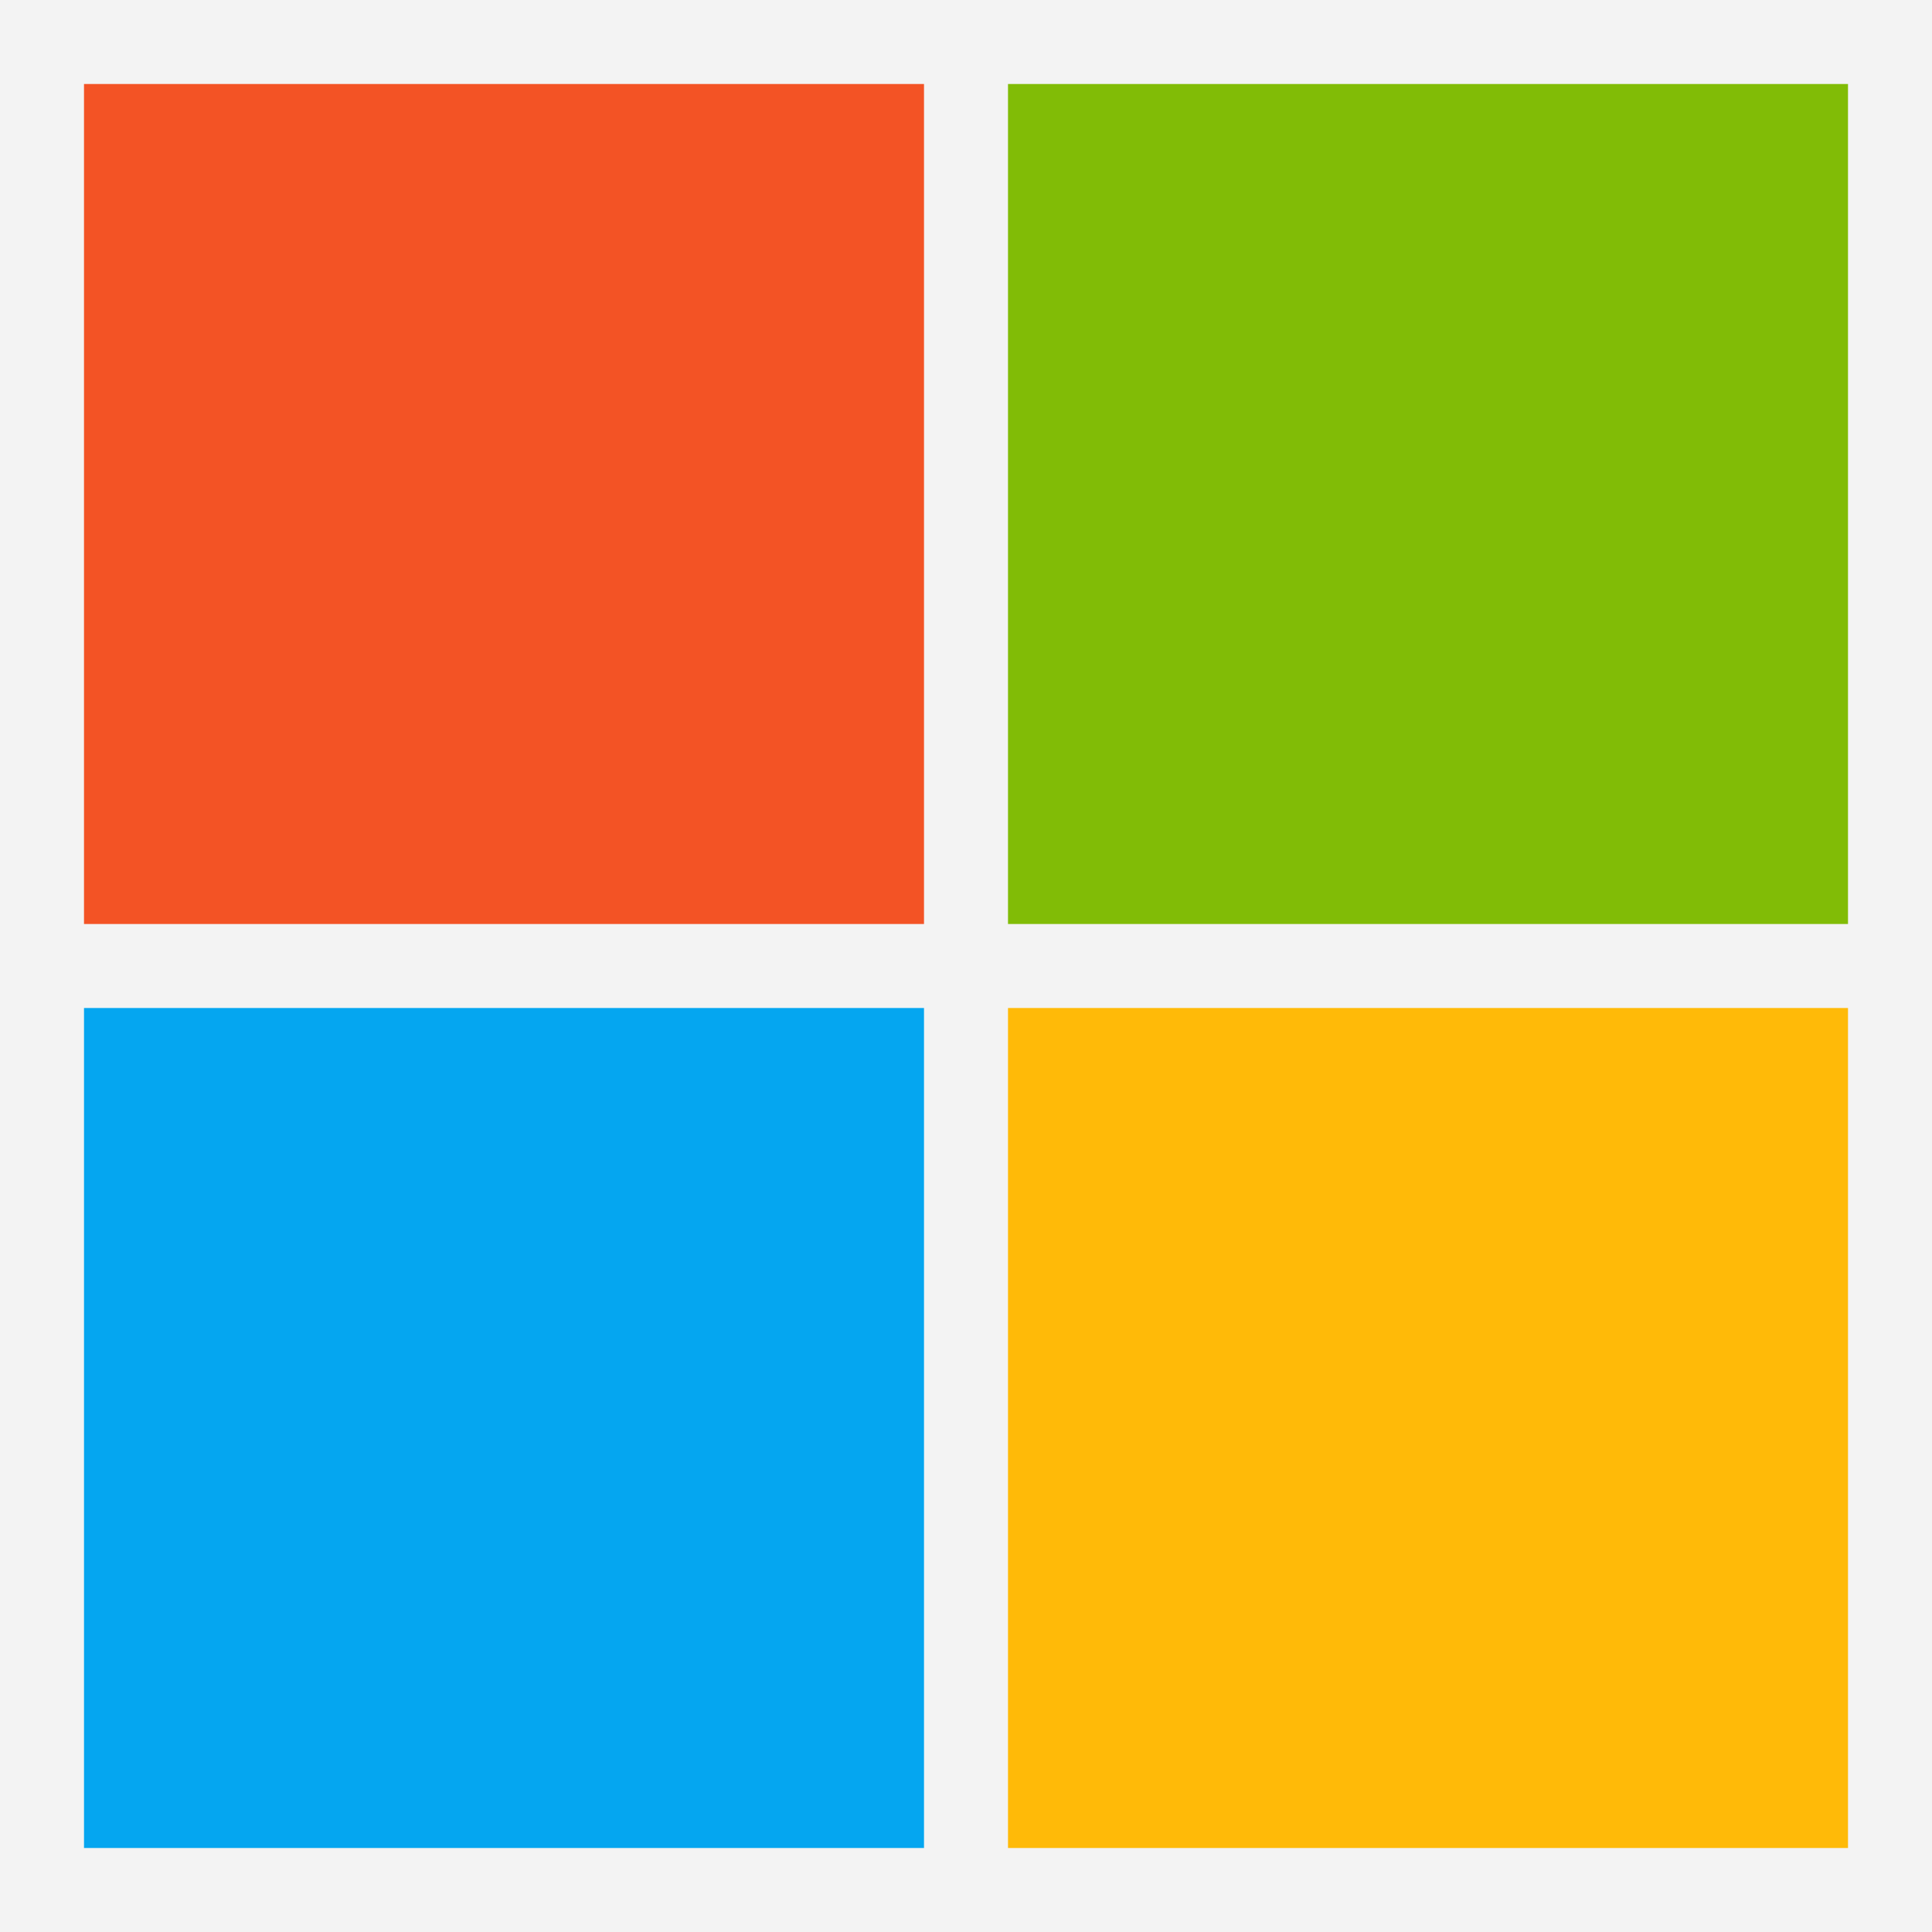
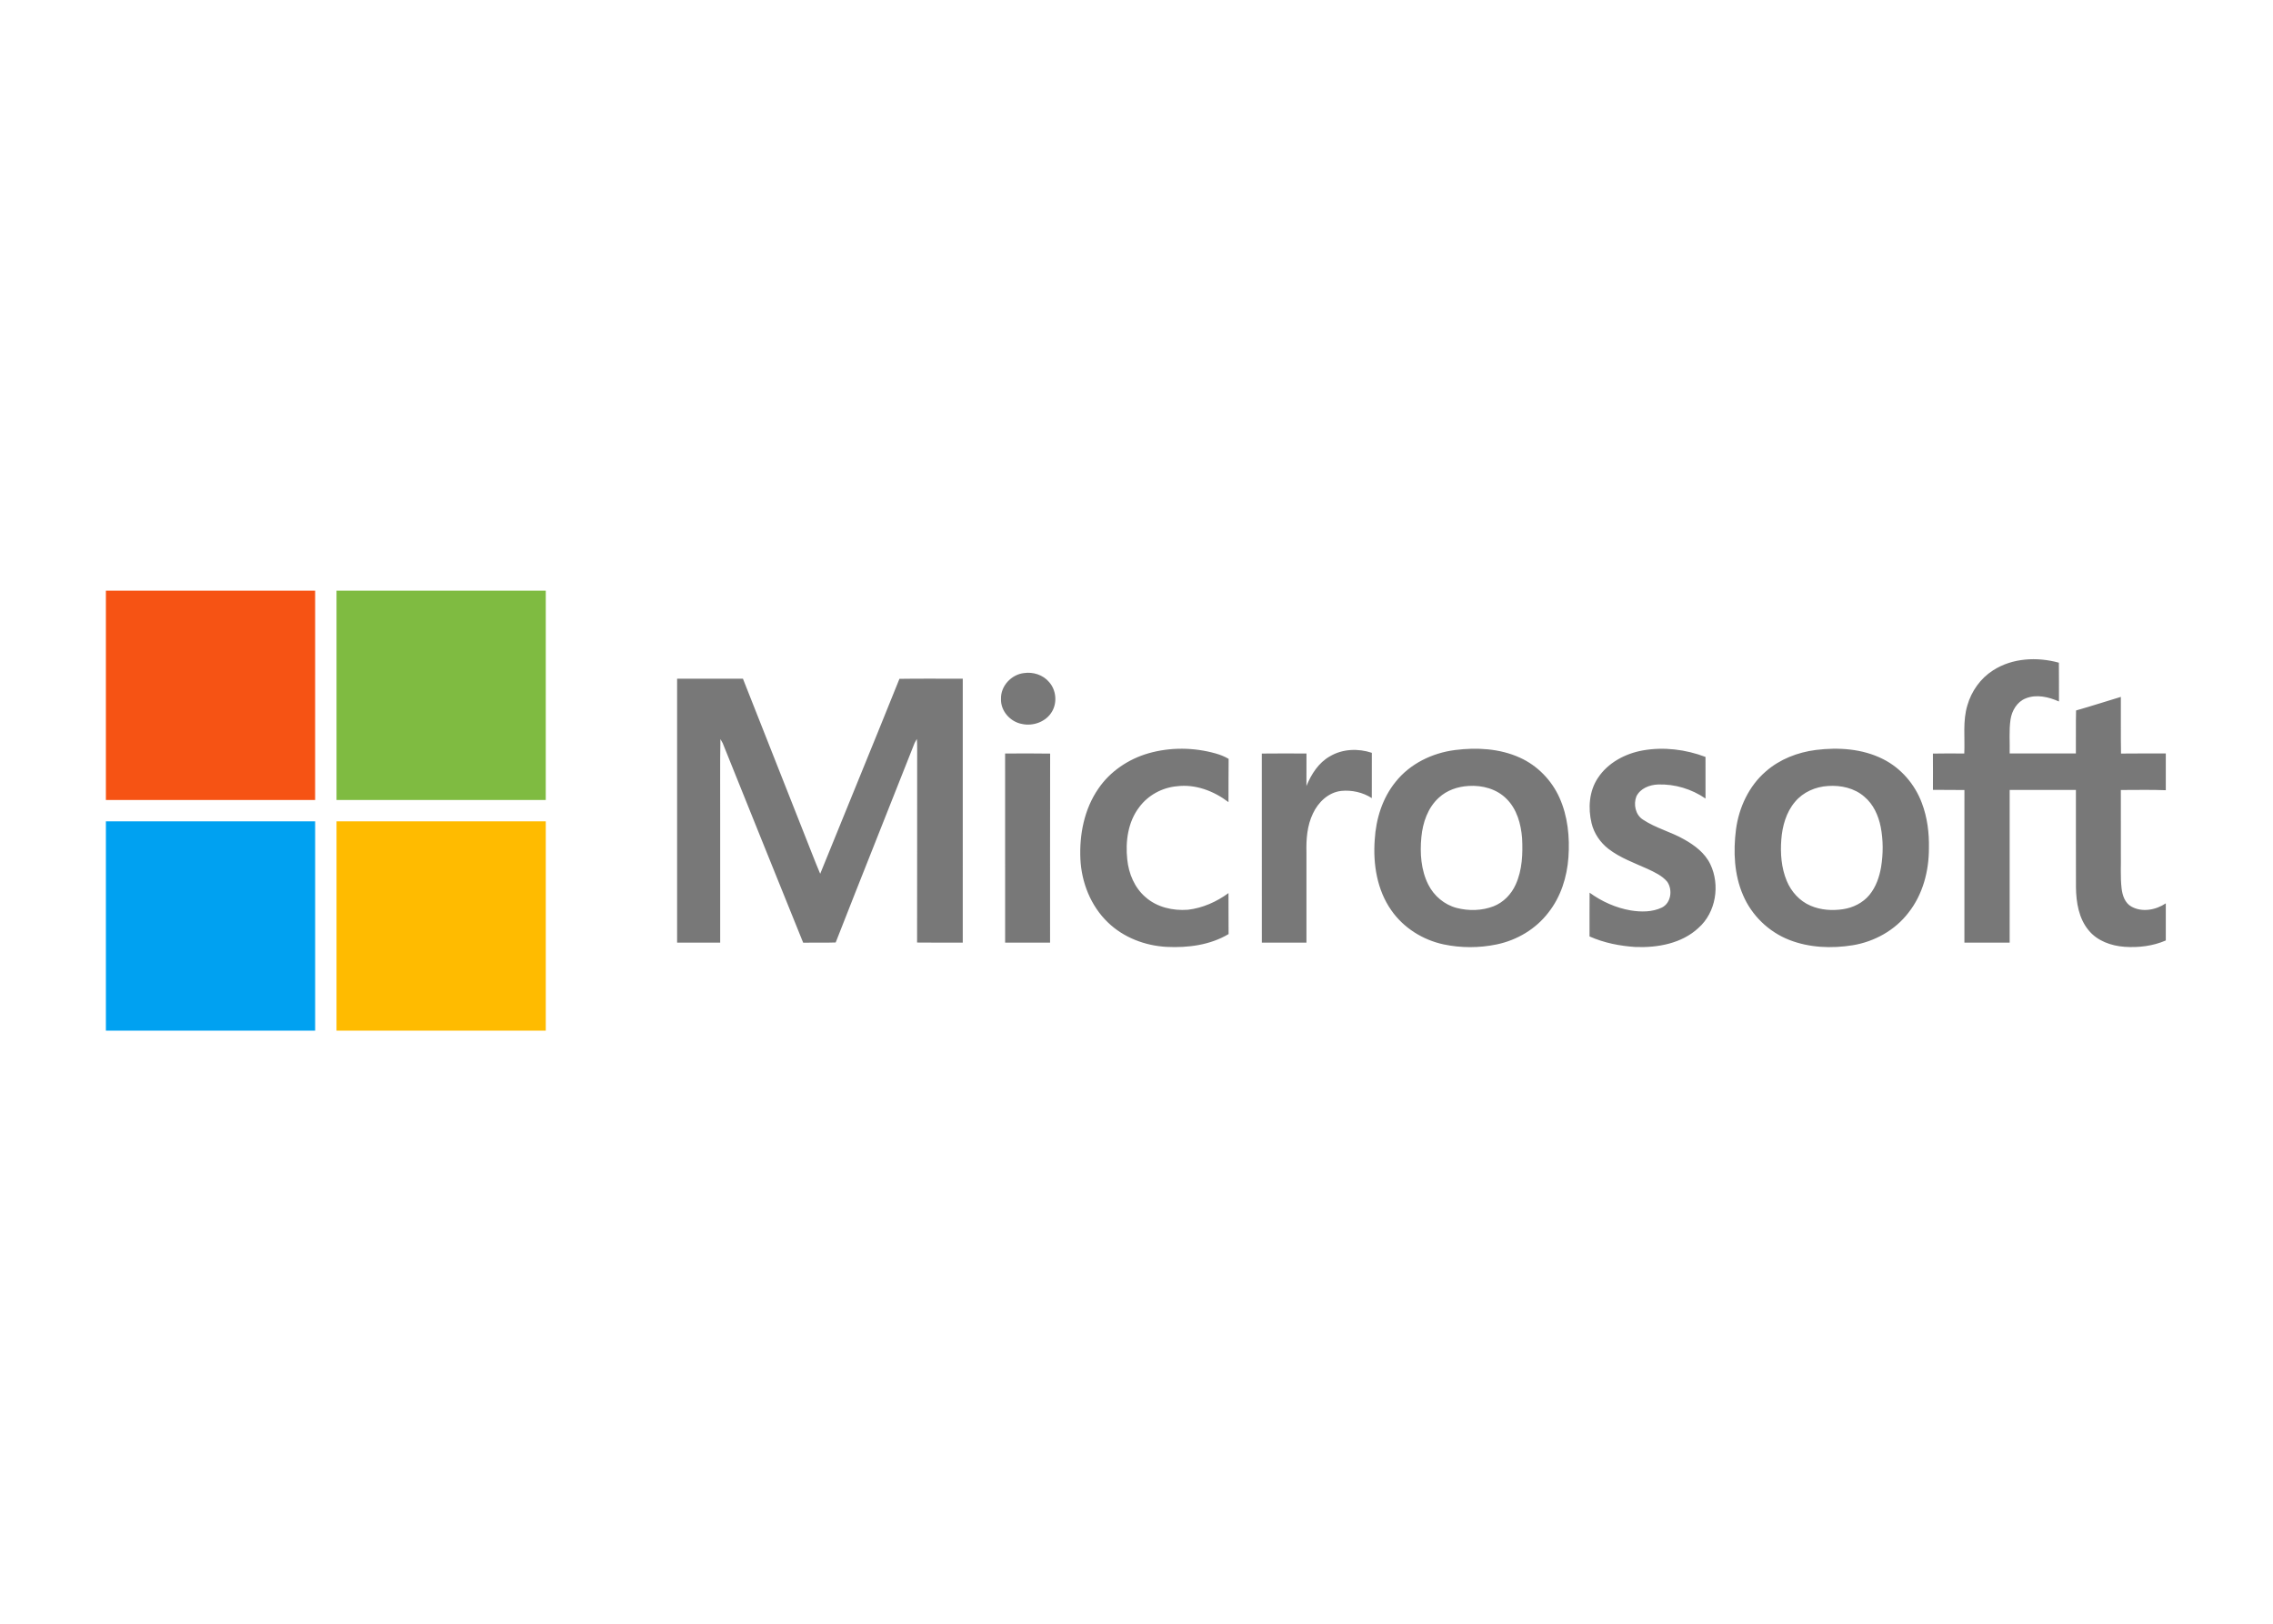
- <svg xmlns="http://www.w3.org/2000/svg" viewBox="0 0 23 23">
-   <path fill="#f3f3f3" d="M0 0h23v23H0z" />
-   <path fill="#f35325" d="M1 1h10v10H1z" />
-   <path fill="#81bc06" d="M12 1h10v10H12z" />
-   <path fill="#05a6f0" d="M1 12h10v10H1z" />
-   <path fill="#ffba08" d="M12 12h10v10H12z" />
+ <svg xmlns="http://www.w3.org/2000/svg" clip-rule="evenodd" fill-rule="evenodd" viewBox="0 0 560 400">
+   <path d="m0 119.15h559.676v161.103h-559.676z" fill="none" />
+   <path d="m26.088 145.515h51.555l-.004 51.555h-51.551z" fill="#f65314" />
+   <path d="m82.907 145.515h51.555c0 17.185.003 34.37-.003 51.555-17.182-.003-34.367 0-51.549 0-.006-17.185-.003-34.37-.003-51.555z" fill="#7fbb41" />
+   <path d="m490.997 165.159c4.753-3.093 10.894-3.382 16.25-1.908.047 3.184.006 6.37.021 9.555-2.545-1.12-5.54-1.851-8.217-.752-2.125.843-3.389 3.023-3.719 5.202-.399 2.765-.14 5.567-.208 8.348 5.438.012 10.875.003 16.312.006.041-3.53-.043-7.063.047-10.593 3.697-1.051 7.353-2.232 11.032-3.34.031 4.65-.043 9.304.041 13.958 3.675-.053 7.354-.012 11.032-.025v9.055c-3.691-.153-7.385-.042-11.075-.054.015 5.206.002 10.411.005 15.618.059 2.883-.154 5.781.183 8.655.204 1.694.821 3.571 2.408 4.447 2.661 1.489 6.036.839 8.479-.796v9.143c-3.187 1.384-6.747 1.806-10.193 1.561-3.271-.242-6.657-1.43-8.791-4.032-2.465-2.938-3.099-6.917-3.149-10.639-.028-7.988.003-15.977-.012-23.969-5.441-.004-10.881-.006-16.319.003-.006 12.537-.003 25.075-.003 37.613h-11.15c0-12.536-.016-25.066.006-37.6-2.586-.05-5.174.012-7.759-.041.009-2.975.021-5.954-.007-8.933 2.574-.059 5.15-.034 7.73-.015.188-3.958-.415-8.029.768-11.884.999-3.48 3.223-6.62 6.288-8.583zm-238.726.65c2.248-.341 4.681.427 6.171 2.186 1.747 1.926 2.069 4.991.774 7.243-1.431 2.538-4.632 3.718-7.422 3.109-2.895-.52-5.307-3.212-5.178-6.212-.083-3.158 2.558-5.973 5.655-6.327zm-85.452 1.381h16.216c5.047 12.817 10.131 25.619 15.185 38.435 1.291 3.206 2.499 6.447 3.852 9.627 6.493-16.014 13.079-31.988 19.522-48.025 5.2-.084 10.401-.019 15.603-.031-.012 21.672-.006 43.343-.002 65.015-3.753-.009-7.503.032-11.253-.022.04-15.992-.003-31.985.019-47.981.006-.719-.019-1.438-.069-2.155-.22.334-.414.681-.584 1.041-6.445 16.369-13.012 32.693-19.418 49.079-2.669.097-5.341.007-8.014.049-6.647-16.369-13.212-32.777-19.826-49.16-.174-.341-.359-.672-.561-.99-.136 7.006-.021 14.019-.058 21.027.002 9.704-.006 19.408.002 29.112-3.538.009-7.077 0-10.614.004-.003-21.676-.006-43.351 0-65.025zm116.138 18.377c5.38-1.533 11.184-1.471 16.562.049 1.109.31 2.182.74 3.181 1.326-.063 3.551 0 7.106-.035 10.661-3.596-2.747-8.156-4.487-12.726-3.911-3.63.328-7.091 2.211-9.261 5.143-2.791 3.635-3.435 8.462-2.954 12.909.359 3.48 1.798 6.958 4.505 9.265 2.811 2.498 6.752 3.383 10.431 3.105 3.636-.418 7.067-1.958 10.005-4.107.031 3.366-.016 6.732.025 10.098-4.559 2.713-10.023 3.412-15.241 3.157-5.338-.283-10.661-2.305-14.525-6.058-4.199-4.047-6.478-9.819-6.748-15.599-.272-6.011.951-12.281 4.41-17.3 2.898-4.283 7.432-7.314 12.371-8.738zm121.796-.709c5.156-.908 10.553-.242 15.432 1.607.007 3.419 0 6.833.003 10.249-3.409-2.344-7.574-3.605-11.711-3.459-2.083.081-4.374.964-5.325 2.945-.756 1.96-.232 4.53 1.617 5.704 3.16 2.115 6.932 3.013 10.208 4.907 2.579 1.45 5.081 3.344 6.389 6.076 2.455 5.115 1.415 11.875-2.903 15.69-4.12 3.851-10.056 4.916-15.515 4.712-3.877-.251-7.772-1.016-11.336-2.602.016-3.594-.022-7.186.018-10.778 2.998 2.177 6.456 3.734 10.116 4.366 2.549.414 5.321.434 7.695-.706 2.273-1.13 2.681-4.36 1.332-6.336-1.264-1.523-3.119-2.361-4.868-3.185-3.285-1.477-6.738-2.713-9.623-4.926-2.029-1.583-3.565-3.812-4.165-6.327-.892-3.706-.614-7.883 1.541-11.122 2.462-3.775 6.738-6.038 11.095-6.815zm-77.122 1.468c3.077-1.849 6.988-2.004 10.348-.873-.015 3.719 0 7.436-.009 11.155-2.199-1.423-4.942-2.034-7.536-1.77-3.166.359-5.674 2.789-6.973 5.577-1.413 2.95-1.679 6.287-1.59 9.514 0 7.428.004 14.857 0 22.286h-10.992c-.009-15.526.013-31.054-.009-46.58 3.669-.047 7.339-.028 11.008-.01-.015 2.667 0 5.332-.009 8.002 1.192-2.901 2.966-5.719 5.762-7.302zm-80.002-.701c3.697-.015 7.398-.051 11.094.019-.043 15.524-.002 31.048-.018 46.571h-11.07c-.009-15.529.004-31.058-.006-46.589zm110.87-.86c5.351-.681 10.995-.377 15.962 1.883 4.31 1.944 7.803 5.539 9.738 9.844 2.064 4.58 2.567 9.728 2.217 14.698-.344 4.851-1.867 9.713-4.902 13.568-3.105 4.094-7.786 6.868-12.8 7.899-4.286.892-8.769.888-13.055-.012-5.127-1.097-9.874-4.072-12.881-8.401-3.529-5.016-4.532-11.394-4.084-17.405.303-5.1 1.889-10.24 5.147-14.24 3.567-4.481 9.039-7.125 14.658-7.834zm3.325 8.85c-2.665.148-5.359 1.05-7.335 2.894-2.725 2.469-3.97 6.147-4.307 9.723-.372 3.933-.103 8.079 1.694 11.664 1.396 2.784 3.963 4.971 6.988 5.766 2.973.771 6.208.706 9.088-.4 2.461-.959 4.412-2.985 5.478-5.381 1.609-3.555 1.768-7.552 1.57-11.388-.276-3.507-1.272-7.181-3.85-9.714-2.408-2.437-5.975-3.384-9.326-3.164zm85.545-8.866c5.564-.689 11.472-.316 16.55 2.249 4.429 2.214 7.862 6.215 9.576 10.84 1.342 3.539 1.813 7.36 1.734 11.128.01 5.629-1.51 11.407-5.043 15.872-3.307 4.323-8.366 7.132-13.708 8.014-5.223.845-10.742.626-15.705-1.328-5.028-1.978-9.208-6.017-11.327-10.99-2.207-5.068-2.44-10.772-1.752-16.187.721-5.417 3.174-10.711 7.354-14.312 3.425-3.006 7.834-4.709 12.321-5.286zm3.01 8.875c-3.085.173-6.144 1.502-8.138 3.904-2.186 2.574-3.125 5.97-3.379 9.28-.262 3.418 0 6.958 1.322 10.153 1.1 2.682 3.188 5.013 5.88 6.153 2.497 1.075 5.309 1.266 7.977.867 2.487-.366 4.896-1.554 6.516-3.505 1.606-1.941 2.454-4.388 2.881-6.84.54-3.292.546-6.682-.092-9.958-.566-2.793-1.802-5.567-4.035-7.419-2.42-2.127-5.783-2.854-8.932-2.635z" fill="#787878" />
+   <path d="m26.088 202.331c17.185.006 34.37-.002 51.555.006.003 17.185 0 34.367 0 51.552h-51.555z" fill="#00a1f1" />
+   <path d="m82.91 202.337c17.182-.006 34.367-.003 51.552-.003v51.555h-51.555c.003-17.185-.003-34.37.003-51.552z" fill="#fb0" />
</svg>
